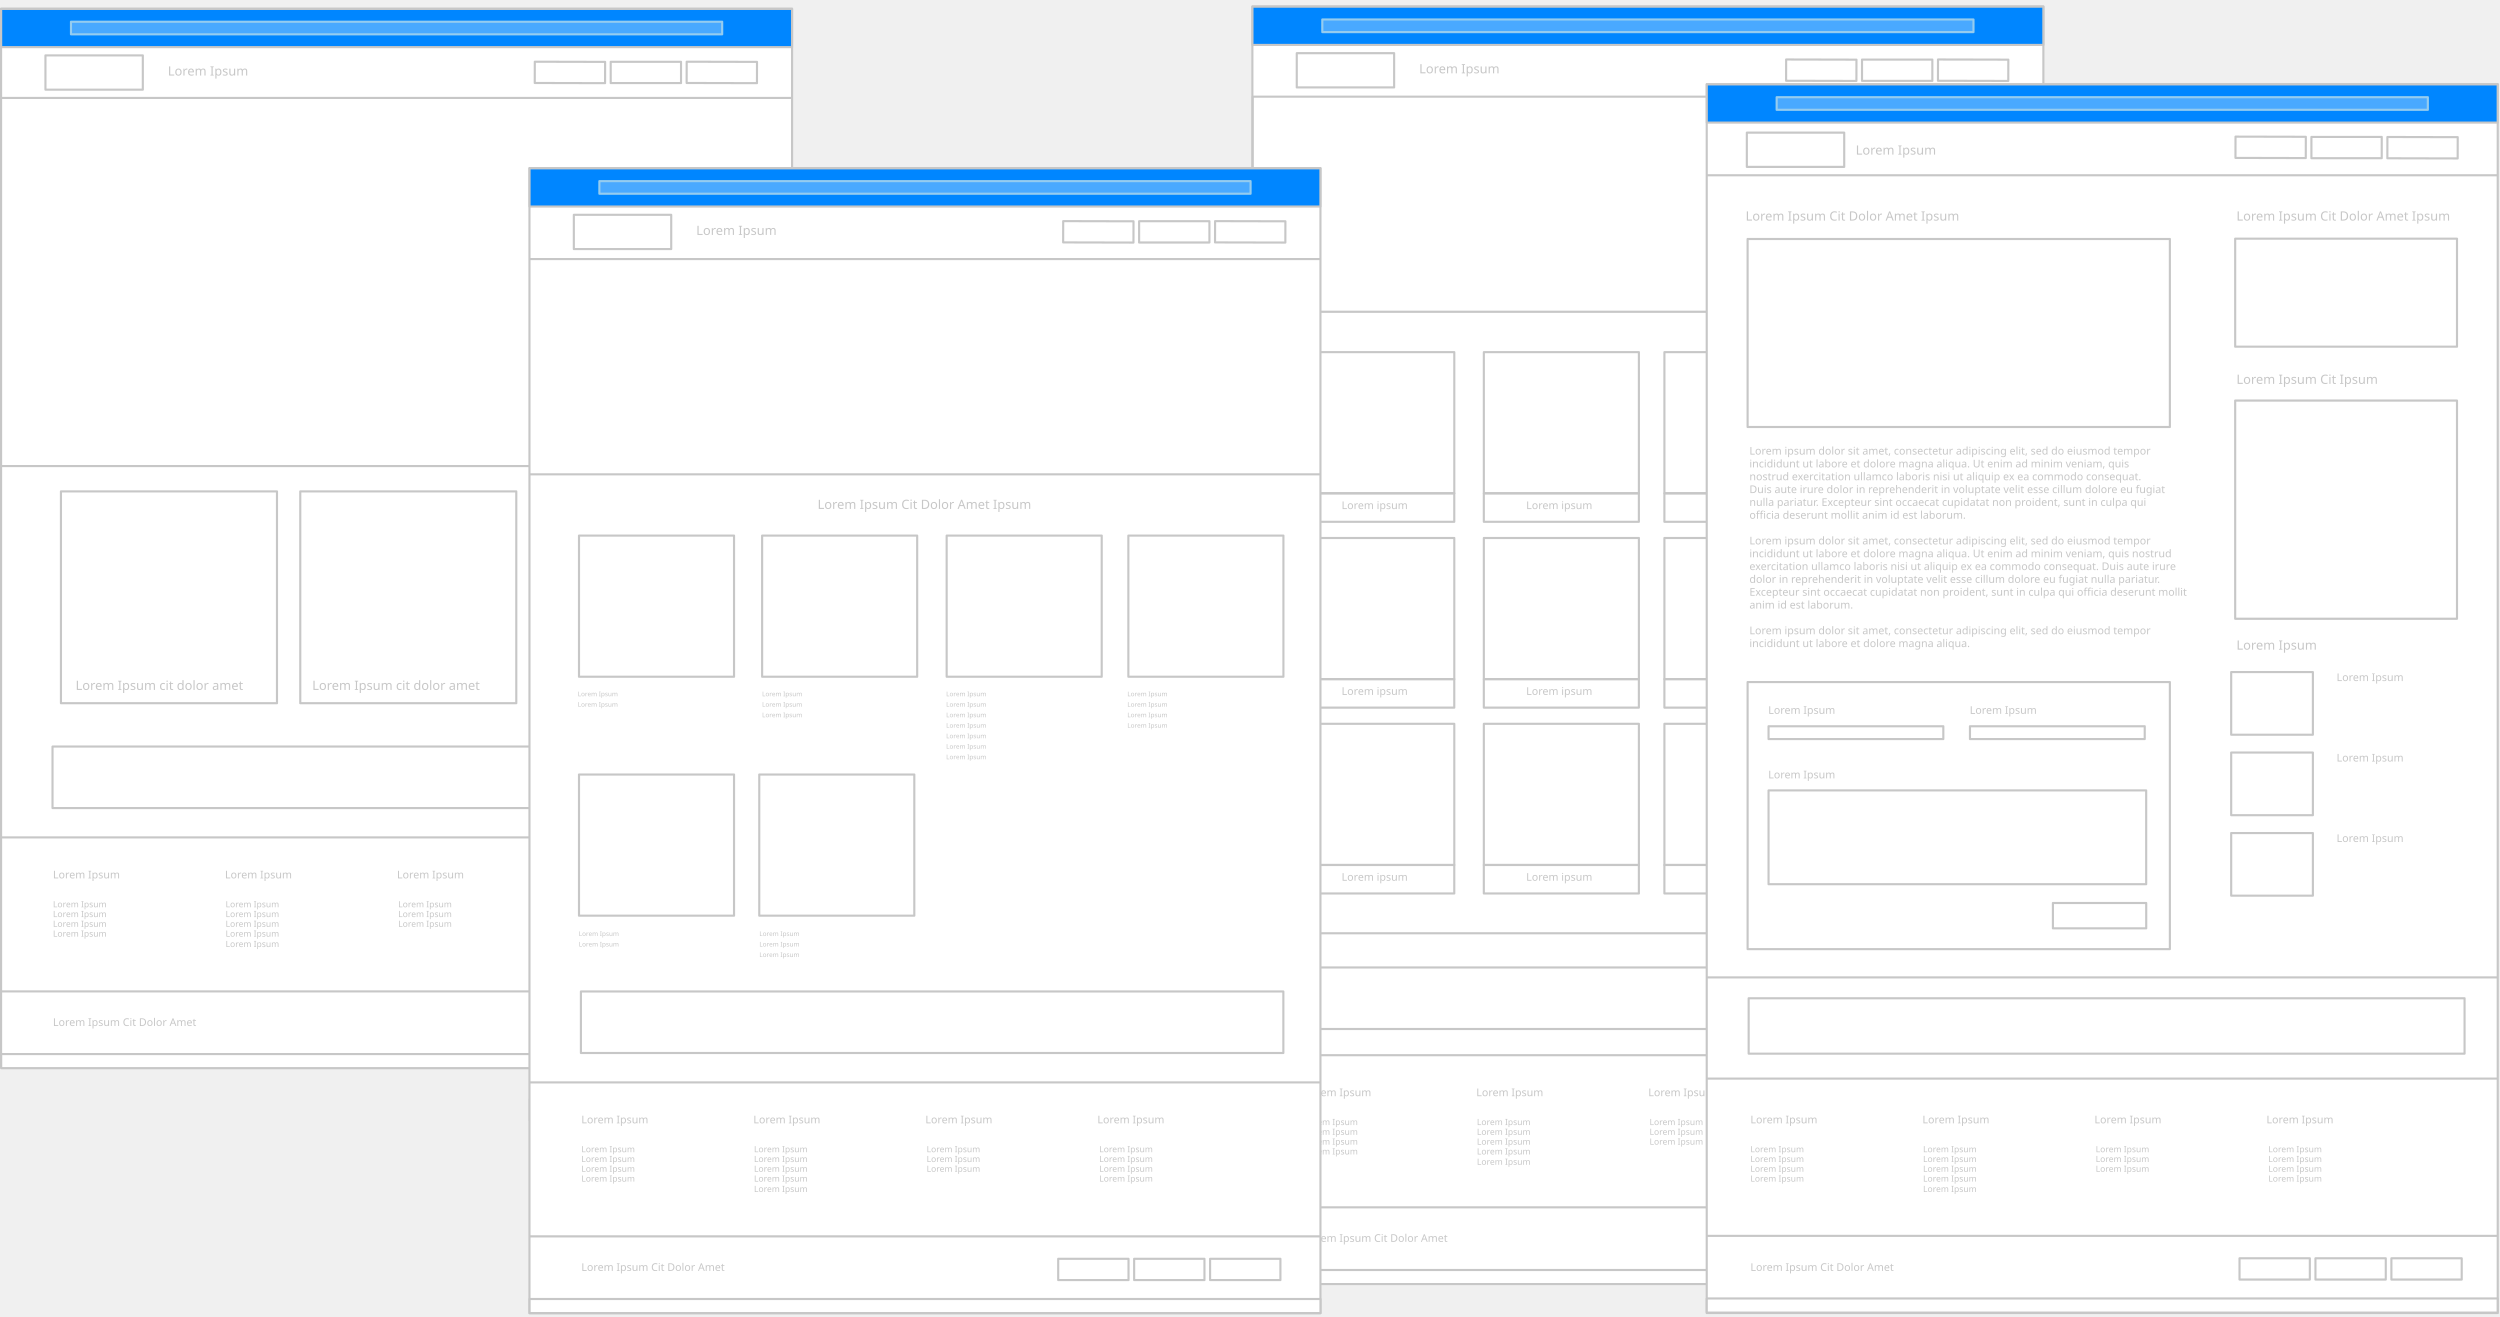
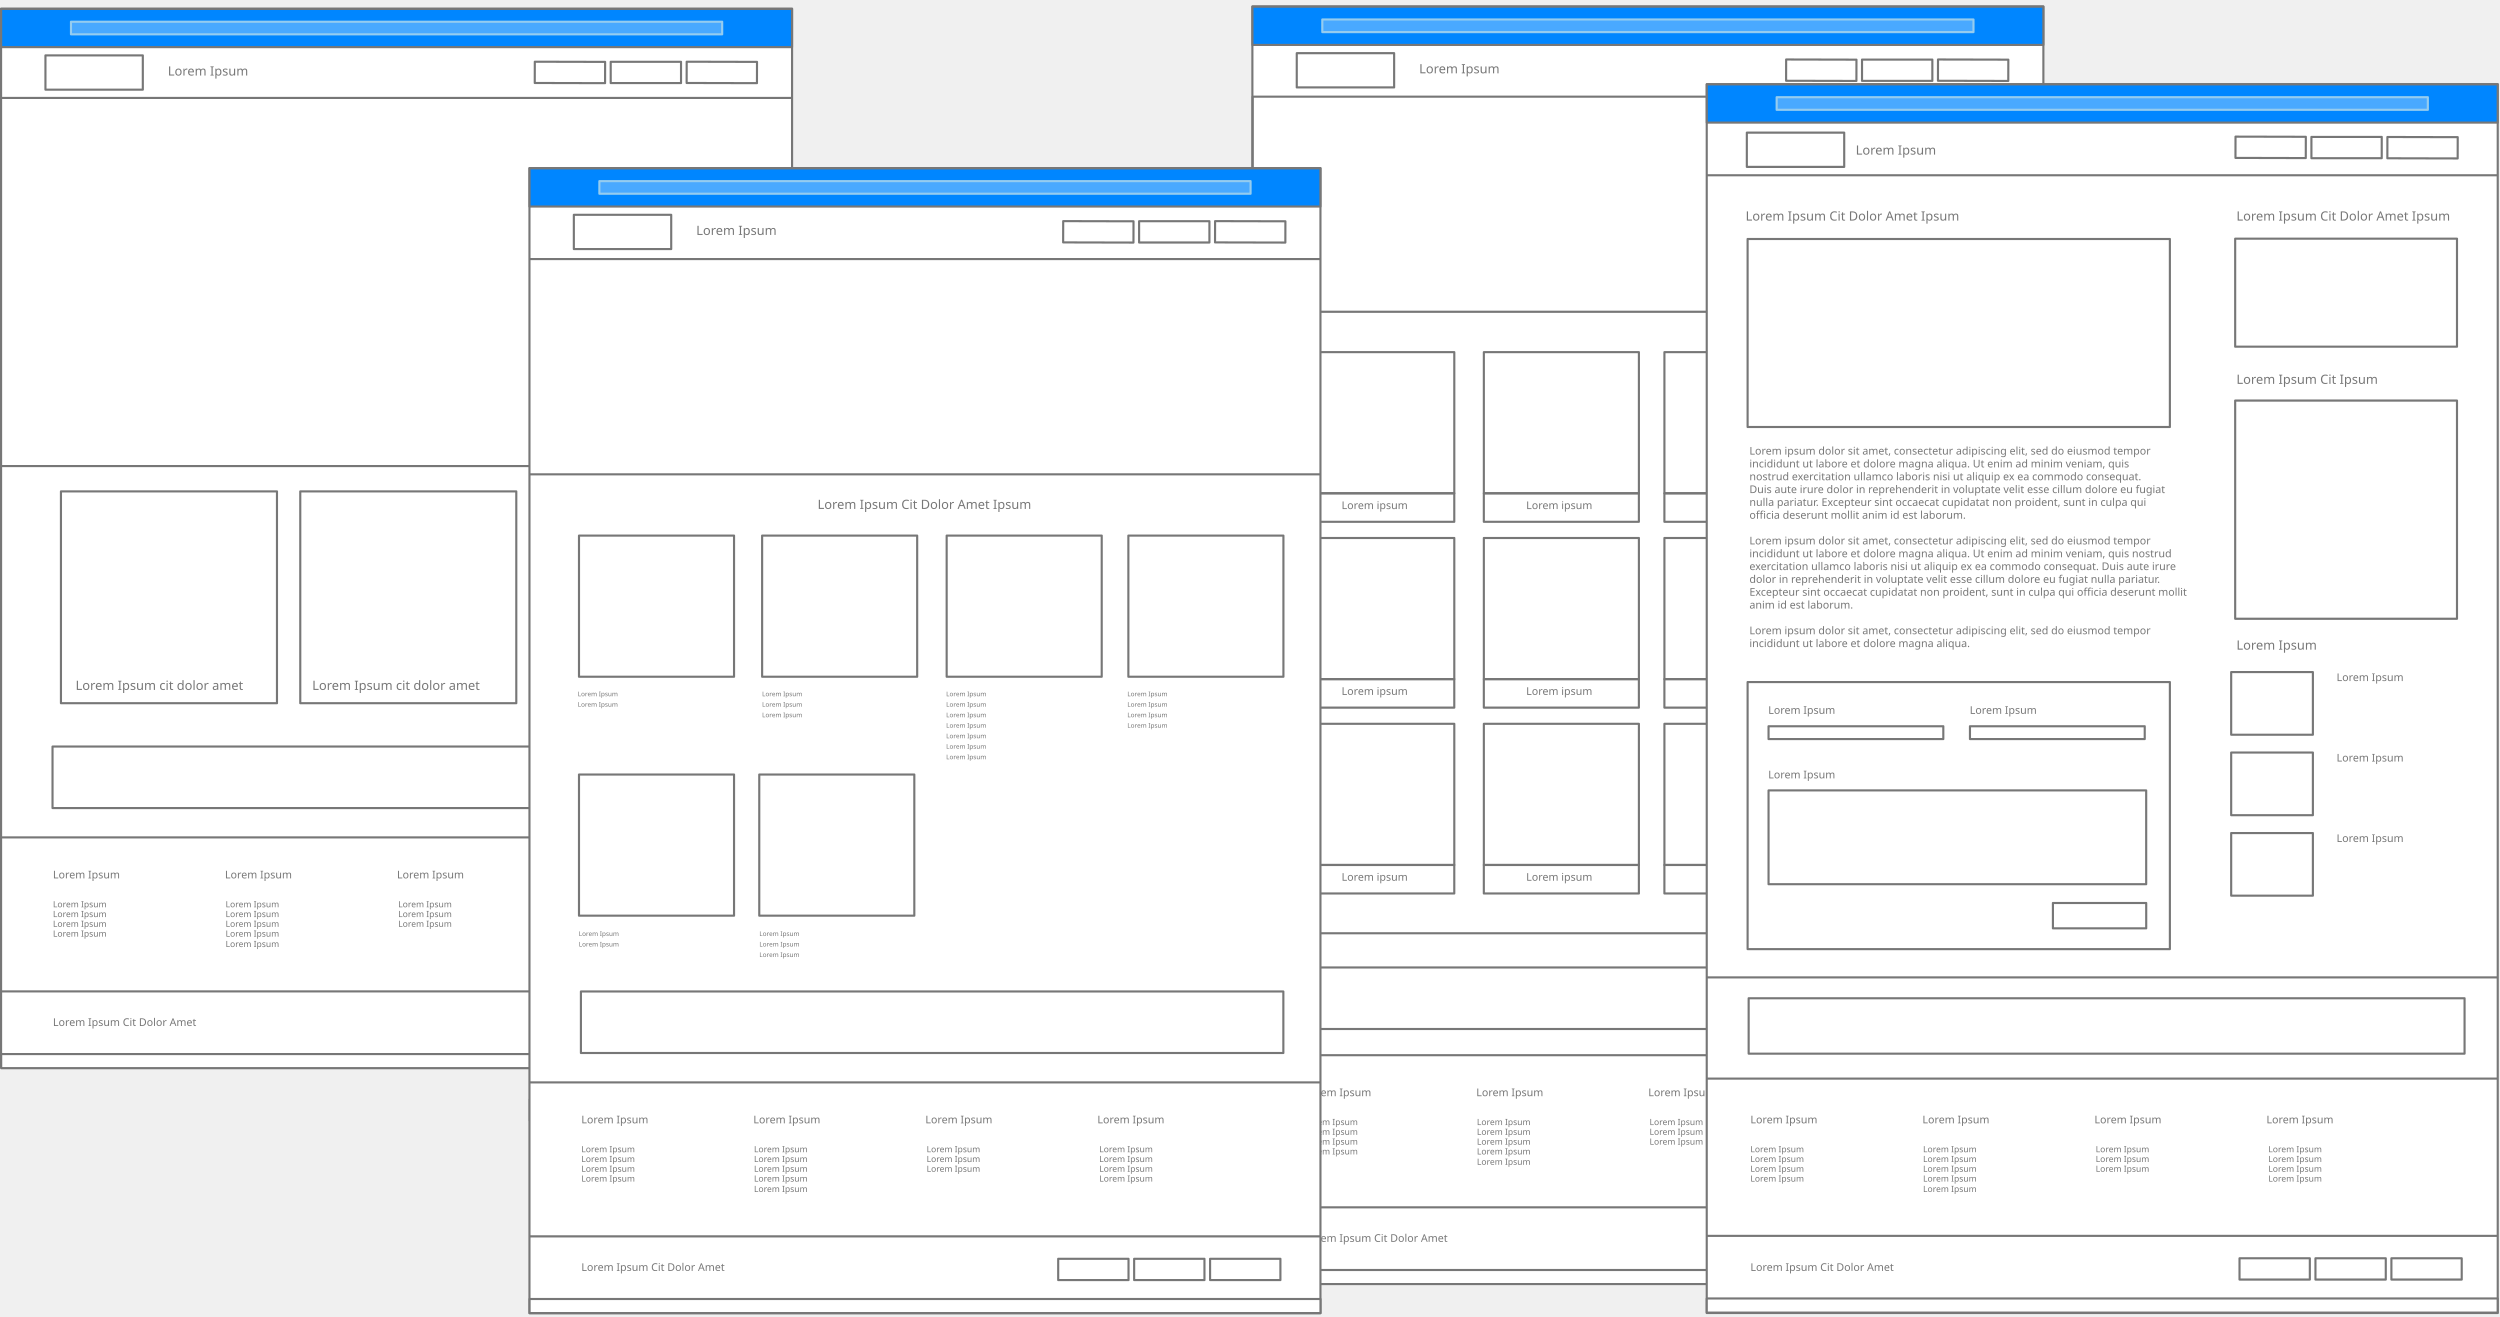
<svg xmlns="http://www.w3.org/2000/svg" version="1.1" x="0px" y="0px" viewBox="0 0 1168.97 615.76" style="enable-background:new 0 0 1168.97 615.76;" xml:space="preserve">
  <style type="text/css">
- 	.st0{fill:#FFFFFF;stroke:#c7c7c7;stroke-linejoin:round;stroke-miterlimit:10;}
- 	.st1{fill:none;stroke:#c7c7c7;stroke-linejoin:round;stroke-miterlimit:10;}
- 	.st2{fill:#0086FF;stroke:#c7c7c7;stroke-linejoin:round;stroke-miterlimit:10;}
+ 	.st0{fill:#FFFFFF;stroke:#777;stroke-linejoin:round;stroke-miterlimit:10;}
+ 	.st1{fill:none;stroke:#777;stroke-linejoin:round;stroke-miterlimit:10;}
+ 	.st2{fill:#0086FF;stroke:#777;stroke-linejoin:round;stroke-miterlimit:10;}
	.st3{fill:#49A9FF;stroke:#95CCEF;stroke-linejoin:round;stroke-miterlimit:10;}
- 	.st4{fill:#c7c7c7;}
+ 	.st4{fill:#777;}
	.st5{font-family:'Arial-BoldMT';}
	.st6{font-size:5px;}
- 	.st7{fill:none;stroke:#c7c7c7;stroke-width:1;stroke-linejoin:round;stroke-miterlimit:10;}
+ 	.st7{fill:none;stroke:#777;stroke-width:1;stroke-linejoin:round;stroke-miterlimit:10;}
	.st8{font-size:6px;}
	.st9{font-family:'ArialMT';}
	.st10{font-size:4px;}
	.st11{font-size:3px;}
	.st12{fill:none;}
</style>
  <g id="site3_1_">
    <rect x="585.6" y="3" class="st0" width="369.86" height="596.87" />
    <rect x="832.84" y="513.02" class="st1" width="32.88" height="9.95" />
    <rect x="868.34" y="513.02" class="st1" width="32.88" height="9.95" />
    <rect x="903.85" y="513.02" class="st1" width="32.88" height="9.95" />
    <rect x="585.63" y="3.13" class="st2" width="369.82" height="17.87" />
    <rect x="585.65" y="593.83" class="st0" width="369.82" height="6.59" />
    <rect x="618.29" y="9.11" class="st3" width="304.49" height="5.9" />
    <g>
      <rect x="865.64" y="174.86" class="st1" width="72.5" height="66" />
      <line class="st1" x1="865.69" y1="240.66" x2="937.93" y2="175.09" />
      <line class="st1" x1="865.38" y1="174.64" x2="938.23" y2="240.81" />
    </g>
    <g>
      <rect x="609.66" y="452.38" class="st1" width="328.45" height="28.76" />
    </g>
    <g>
      <rect x="585.72" y="45.21" class="st1" width="369.06" height="100.57" />
    </g>
    <g>
      <rect x="606.35" y="24.86" class="st1" width="45.53" height="16.02" />
    </g>
    <line class="st1" x1="585.4" y1="564.53" x2="955.52" y2="564.53" />
    <line class="st1" x1="585.4" y1="493.4" x2="955.52" y2="493.4" />
    <line class="st1" x1="585.4" y1="436.39" x2="955.52" y2="436.39" />
    <text transform="matrix(1 0 0 1 609.8499 512.563)" class="st4 st5 st6">Lorem Ipsum</text>
    <text transform="matrix(1 0 0 1 609.8499 580.6907)" class="st4 st5 st6">Lorem Ipsum Cit Dolor Amet</text>
    <rect x="846.63" y="16.4" transform="matrix(2.442352e-03 -1 1 2.442352e-03 816.6874 884.355)" class="st7" width="9.95" height="32.88" />
    <rect x="870.66" y="27.86" class="st1" width="32.88" height="9.95" />
    <rect x="917.64" y="16.4" transform="matrix(2.442352e-03 -1 1 2.442352e-03 887.5242 955.365)" class="st7" width="9.95" height="32.88" />
    <text transform="matrix(1 0 0 1 663.5728 34.2817)" class="st4 st5 st8">Lorem Ipsum</text>
    <text transform="matrix(1 0 0 1 609.8499 526.0633)" class="st4 st9 st10">Lorem Ipsum</text>
    <text transform="matrix(1 0 0 1 609.8499 530.6435)" class="st4 st9 st10">Lorem Ipsum</text>
    <text transform="matrix(1 0 0 1 609.8499 535.2237)" class="st4 st9 st10">Lorem Ipsum</text>
    <text transform="matrix(1 0 0 1 609.8499 539.8038)" class="st4 st9 st10">Lorem Ipsum</text>
    <text transform="matrix(1 0 0 1 690.5732 526.0633)" class="st4 st9 st10">Lorem Ipsum</text>
    <text transform="matrix(1 0 0 1 690.5732 530.6435)" class="st4 st9 st10">Lorem Ipsum</text>
    <text transform="matrix(1 0 0 1 690.5732 535.2237)" class="st4 st9 st10">Lorem Ipsum</text>
    <text transform="matrix(1 0 0 1 690.5732 539.8038)" class="st4 st9 st10">Lorem Ipsum</text>
    <text transform="matrix(1 0 0 1 690.5732 544.6456)" class="st4 st9 st10">Lorem Ipsum</text>
    <text transform="matrix(1 0 0 1 865.1431 249.9763)" class="st4 st9 st11">Lorem Ipsum</text>
    <text transform="matrix(1 0 0 1 865.1431 254.8857)" class="st4 st9 st11">Lorem Ipsum</text>
    <text transform="matrix(1 0 0 1 865.1431 259.7951)" class="st4 st9 st11">Lorem Ipsum</text>
    <text transform="matrix(1 0 0 1 865.1431 264.7045)" class="st4 st9 st11">Lorem Ipsum</text>
    <text transform="matrix(1 0 0 1 771.2964 526.0633)" class="st4 st9 st10">Lorem Ipsum</text>
    <text transform="matrix(1 0 0 1 771.2964 530.6435)" class="st4 st9 st10">Lorem Ipsum</text>
    <text transform="matrix(1 0 0 1 771.2964 535.2237)" class="st4 st9 st10">Lorem Ipsum</text>
    <text transform="matrix(1 0 0 1 852.0198 526.0633)" class="st4 st9 st10">Lorem Ipsum</text>
    <text transform="matrix(1 0 0 1 852.0198 530.6435)" class="st4 st9 st10">Lorem Ipsum</text>
    <text transform="matrix(1 0 0 1 852.0198 535.2237)" class="st4 st9 st10">Lorem Ipsum</text>
    <text transform="matrix(1 0 0 1 852.0198 539.8038)" class="st4 st9 st10">Lorem Ipsum</text>
    <text transform="matrix(1 0 0 1 690.2821 512.563)" class="st4 st5 st6">Lorem Ipsum</text>
    <text transform="matrix(1 0 0 1 770.7138 512.563)" class="st4 st5 st6">Lorem Ipsum</text>
    <text transform="matrix(1 0 0 1 851.1459 512.563)" class="st4 st5 st6">Lorem Ipsum</text>
    <g>
      <g>
        <rect x="693.83" y="164.66" class="st1" width="72.5" height="66" />
      </g>
      <rect x="693.82" y="230.65" class="st1" width="72.5" height="13.34" />
      <text transform="matrix(1 0 0 1 713.6157 238.0414)" class="st4 st5 st6">Lorem ipsum</text>
    </g>
    <g>
      <g>
        <rect x="693.83" y="251.55" class="st1" width="72.5" height="66" />
      </g>
      <rect x="693.82" y="317.54" class="st1" width="72.5" height="13.34" />
      <text transform="matrix(1 0 0 1 713.6157 324.9348)" class="st4 st5 st6">Lorem ipsum</text>
    </g>
    <g>
      <g>
        <rect x="693.83" y="338.45" class="st1" width="72.5" height="66" />
      </g>
      <rect x="693.82" y="404.44" class="st1" width="72.5" height="13.34" />
      <text transform="matrix(1 0 0 1 713.6157 411.8281)" class="st4 st5 st6">Lorem ipsum</text>
    </g>
    <g>
      <g>
        <rect x="607.51" y="164.66" class="st1" width="72.5" height="66" />
      </g>
      <rect x="607.5" y="230.65" class="st1" width="72.5" height="13.34" />
      <text transform="matrix(1 0 0 1 627.2997 238.0414)" class="st4 st5 st6">Lorem ipsum</text>
    </g>
    <g>
      <g>
        <rect x="607.51" y="251.55" class="st1" width="72.5" height="66" />
      </g>
      <rect x="607.5" y="317.54" class="st1" width="72.5" height="13.34" />
      <text transform="matrix(1 0 0 1 627.2997 324.9348)" class="st4 st5 st6">Lorem ipsum</text>
    </g>
    <g>
      <g>
        <rect x="607.51" y="338.45" class="st1" width="72.5" height="66" />
      </g>
      <rect x="607.5" y="404.44" class="st1" width="72.5" height="13.34" />
      <text transform="matrix(1 0 0 1 627.2997 411.8281)" class="st4 st5 st6">Lorem ipsum</text>
    </g>
    <g>
      <g>
        <rect x="778.26" y="164.66" class="st1" width="72.5" height="66" />
      </g>
      <rect x="778.25" y="230.65" class="st1" width="72.5" height="13.34" />
      <text transform="matrix(1 0 0 1 798.0414 238.0414)" class="st4 st5 st6">Lorem ipsum</text>
    </g>
    <g>
      <g>
        <rect x="778.26" y="251.55" class="st1" width="72.5" height="66" />
      </g>
      <rect x="778.25" y="317.54" class="st1" width="72.5" height="13.34" />
      <text transform="matrix(1 0 0 1 798.0414 324.9348)" class="st4 st5 st6">Lorem ipsum</text>
    </g>
    <g>
      <g>
        <rect x="778.26" y="338.45" class="st1" width="72.5" height="66" />
      </g>
      <rect x="778.25" y="404.44" class="st1" width="72.5" height="13.34" />
      <text transform="matrix(1 0 0 1 798.0414 411.8281)" class="st4 st5 st6">Lorem ipsum</text>
    </g>
  </g>
  <g id="site4_1_">
    <rect x="0.5" y="4.04" class="st0" width="369.86" height="495.02" />
    <rect x="247.73" y="514.06" class="st1" width="32.88" height="9.95" />
    <rect x="283.24" y="514.06" class="st1" width="32.88" height="9.95" />
    <rect x="318.75" y="514.06" class="st1" width="32.88" height="9.95" />
    <rect x="0.53" y="4.17" class="st2" width="369.82" height="17.87" />
    <rect x="0.55" y="492.87" class="st0" width="369.82" height="6.59" />
    <rect x="33.19" y="10.15" class="st3" width="304.49" height="5.9" />
    <g>
      <rect x="24.56" y="349.08" class="st1" width="328.45" height="28.76" />
    </g>
    <g>
      <rect x="28.5" y="229.77" class="st1" width="101.01" height="99.04" />
    </g>
    <g>
      <rect x="140.4" y="229.77" class="st1" width="101.01" height="99.04" />
    </g>
    <g>
      <rect x="252.3" y="229.77" class="st1" width="101.01" height="99.04" />
      <line class="st1" x1="252.37" y1="328.49" x2="353.02" y2="230.11" />
      <line class="st1" x1="251.94" y1="229.42" x2="353.44" y2="328.72" />
    </g>
    <g>
      <rect x="21.25" y="25.9" class="st1" width="45.53" height="16.02" />
    </g>
    <line class="st1" x1="0.29" y1="463.57" x2="370.41" y2="463.57" />
    <line class="st1" x1="0.29" y1="391.57" x2="370.41" y2="391.57" />
    <text transform="matrix(1 0 0 1 24.7475 410.7339)" class="st4 st5 st6">Lorem Ipsum</text>
    <text transform="matrix(1 0 0 1 24.7475 479.7339)" class="st4 st5 st6">Lorem Ipsum Cit Dolor Amet</text>
    <rect x="261.52" y="17.44" transform="matrix(2.442352e-03 -1 1 2.442352e-03 231.9648 300.2824)" class="st7" width="9.95" height="32.88" />
    <rect x="285.56" y="28.9" class="st1" width="32.88" height="9.95" />
    <rect x="332.54" y="17.44" transform="matrix(2.442352e-03 -1 1 2.442352e-03 302.8116 371.3025)" class="st7" width="9.95" height="32.88" />
    <text transform="matrix(1 0 0 1 78.4705 35.325)" class="st4 st5 st8">Lorem Ipsum</text>
    <text transform="matrix(1 0 0 1 35.3325 322.5993)" class="st4 st5 st8">Lorem Ipsum cit dolor amet</text>
    <text transform="matrix(1 0 0 1 145.9822 322.5993)" class="st4 st5 st8">Lorem Ipsum cit dolor amet</text>
    <text transform="matrix(1 0 0 1 24.7475 424.2343)" class="st4 st9 st10">Lorem Ipsum</text>
    <text transform="matrix(1 0 0 1 24.7475 428.8145)" class="st4 st9 st10">Lorem Ipsum</text>
    <text transform="matrix(1 0 0 1 24.7475 433.3946)" class="st4 st9 st10">Lorem Ipsum</text>
    <text transform="matrix(1 0 0 1 24.7475 437.9748)" class="st4 st9 st10">Lorem Ipsum</text>
    <text transform="matrix(1 0 0 1 105.4708 424.2343)" class="st4 st9 st10">Lorem Ipsum</text>
    <text transform="matrix(1 0 0 1 105.4708 428.8145)" class="st4 st9 st10">Lorem Ipsum</text>
    <text transform="matrix(1 0 0 1 105.4708 433.3946)" class="st4 st9 st10">Lorem Ipsum</text>
    <text transform="matrix(1 0 0 1 105.4708 437.9748)" class="st4 st9 st10">Lorem Ipsum</text>
    <text transform="matrix(1 0 0 1 105.4708 442.8166)" class="st4 st9 st10">Lorem Ipsum</text>
    <text transform="matrix(1 0 0 1 186.1941 424.2343)" class="st4 st9 st10">Lorem Ipsum</text>
    <text transform="matrix(1 0 0 1 186.1941 428.8145)" class="st4 st9 st10">Lorem Ipsum</text>
    <text transform="matrix(1 0 0 1 186.1941 433.3946)" class="st4 st9 st10">Lorem Ipsum</text>
    <text transform="matrix(1 0 0 1 266.9174 464.2343)" class="st4 st9 st10">Lorem Ipsum</text>
    <text transform="matrix(1 0 0 1 266.9174 468.8145)" class="st4 st9 st10">Lorem Ipsum</text>
    <text transform="matrix(1 0 0 1 266.9174 473.3946)" class="st4 st9 st10">Lorem Ipsum</text>
    <text transform="matrix(1 0 0 1 266.9174 477.9748)" class="st4 st9 st10">Lorem Ipsum</text>
    <text transform="matrix(1 0 0 1 105.1797 410.7339)" class="st4 st5 st6">Lorem Ipsum</text>
    <text transform="matrix(1 0 0 1 185.6115 410.7339)" class="st4 st5 st6">Lorem Ipsum</text>
    <text transform="matrix(1 0 0 1 266.0435 450.7339)" class="st4 st5 st6">Lorem Ipsum</text>
    <line class="st1" x1="0.37" y1="217.92" x2="370.49" y2="217.92" />
    <line class="st1" x1="0.37" y1="45.8" x2="370.49" y2="45.8" />
  </g>
  <g id="site1_1_">
    <rect x="247.57" y="78.58" class="st0" width="369.86" height="535.44" />
    <rect x="494.8" y="588.6" class="st1" width="32.88" height="9.95" />
    <rect x="530.31" y="588.6" class="st1" width="32.88" height="9.95" />
    <rect x="565.82" y="588.6" class="st1" width="32.88" height="9.95" />
    <rect x="247.6" y="78.7" class="st2" width="369.82" height="17.87" />
    <rect x="247.62" y="607.4" class="st0" width="369.82" height="6.59" />
    <rect x="280.26" y="84.69" class="st3" width="304.49" height="5.9" />
    <g>
      <rect x="356.36" y="250.44" class="st1" width="72.5" height="66" />
    </g>
    <g>
      <rect x="442.65" y="250.44" class="st1" width="72.5" height="66" />
    </g>
    <g>
      <rect x="527.61" y="250.44" class="st1" width="72.5" height="66" />
    </g>
    <g>
      <rect x="270.73" y="250.44" class="st1" width="72.5" height="66" />
    </g>
    <g>
      <rect x="270.73" y="362.16" class="st1" width="72.5" height="66" />
    </g>
    <g>
      <rect x="271.63" y="463.61" class="st1" width="328.45" height="28.76" />
    </g>
    <g>
      <rect x="355.02" y="362.16" class="st1" width="72.5" height="66" />
    </g>
    <g>
      <rect x="268.32" y="100.44" class="st1" width="45.53" height="16.02" />
    </g>
    <line class="st1" x1="247.36" y1="578.11" x2="617.48" y2="578.11" />
    <line class="st1" x1="247.36" y1="506.11" x2="617.48" y2="506.11" />
    <line class="st1" x1="247.36" y1="121.13" x2="617.48" y2="121.13" />
    <line class="st1" x1="247.36" y1="221.8" x2="617.48" y2="221.8" />
    <text transform="matrix(1 0 0 1 271.8179 525.2691)" class="st4 st5 st6">Lorem Ipsum</text>
    <text transform="matrix(1 0 0 1 271.8179 594.2691)" class="st4 st5 st6">Lorem Ipsum Cit Dolor Amet</text>
    <text transform="matrix(1 0 0 1 382.2791 237.9698)" class="st4 st5 st8">Lorem Ipsum Cit Dolor Amet Ipsum</text>
    <rect x="508.59" y="91.98" transform="matrix(2.442352e-03 -1 1 2.442352e-03 403.8922 621.7106)" class="st7" width="9.95" height="32.88" />
    <rect x="532.63" y="103.44" class="st1" width="32.88" height="9.95" />
    <rect x="579.61" y="91.98" transform="matrix(2.442352e-03 -1 1 2.442352e-03 474.7389 692.7307)" class="st7" width="9.95" height="32.88" />
    <text transform="matrix(1 0 0 1 325.5408 109.8602)" class="st4 st5 st8">Lorem Ipsum</text>
    <text transform="matrix(1 0 0 1 271.8179 538.7695)" class="st4 st9 st10">Lorem Ipsum</text>
    <text transform="matrix(1 0 0 1 271.8179 543.3496)" class="st4 st9 st10">Lorem Ipsum</text>
    <text transform="matrix(1 0 0 1 271.8179 547.9298)" class="st4 st9 st10">Lorem Ipsum</text>
    <text transform="matrix(1 0 0 1 271.8179 552.51)" class="st4 st9 st10">Lorem Ipsum</text>
    <text transform="matrix(1 0 0 1 352.5412 538.7695)" class="st4 st9 st10">Lorem Ipsum</text>
    <text transform="matrix(1 0 0 1 352.5412 543.3496)" class="st4 st9 st10">Lorem Ipsum</text>
    <text transform="matrix(1 0 0 1 352.5412 547.9298)" class="st4 st9 st10">Lorem Ipsum</text>
    <text transform="matrix(1 0 0 1 352.5412 552.51)" class="st4 st9 st10">Lorem Ipsum</text>
    <text transform="matrix(1 0 0 1 352.5412 557.3518)" class="st4 st9 st10">Lorem Ipsum</text>
    <text transform="matrix(1 0 0 1 442.3938 325.5548)" class="st4 st9 st11">Lorem Ipsum</text>
    <text transform="matrix(1 0 0 1 442.3938 330.4642)" class="st4 st9 st11">Lorem Ipsum</text>
    <text transform="matrix(1 0 0 1 442.3938 335.3736)" class="st4 st9 st11">Lorem Ipsum</text>
    <text transform="matrix(1 0 0 1 442.3938 340.283)" class="st4 st9 st11">Lorem Ipsum</text>
    <text transform="matrix(1 0 0 1 442.3938 345.1924)" class="st4 st9 st11">Lorem Ipsum</text>
    <text transform="matrix(1 0 0 1 442.3938 350.1023)" class="st4 st9 st11">Lorem Ipsum</text>
    <text transform="matrix(1 0 0 1 442.3938 355.0111)" class="st4 st9 st11">Lorem Ipsum</text>
    <text transform="matrix(1 0 0 1 527.111 325.5548)" class="st4 st9 st11">Lorem Ipsum</text>
    <text transform="matrix(1 0 0 1 527.111 330.4642)" class="st4 st9 st11">Lorem Ipsum</text>
    <text transform="matrix(1 0 0 1 527.111 335.3736)" class="st4 st9 st11">Lorem Ipsum</text>
    <text transform="matrix(1 0 0 1 527.111 340.283)" class="st4 st9 st11">Lorem Ipsum</text>
    <text transform="matrix(1 0 0 1 270.6112 437.6626)" class="st4 st9 st11">Lorem Ipsum</text>
    <text transform="matrix(1 0 0 1 270.6112 442.572)" class="st4 st9 st11">Lorem Ipsum</text>
    <text transform="matrix(1 0 0 1 355.0468 437.6626)" class="st4 st9 st11">Lorem Ipsum</text>
    <text transform="matrix(1 0 0 1 355.0468 442.572)" class="st4 st9 st11">Lorem Ipsum</text>
    <text transform="matrix(1 0 0 1 355.0468 447.4815)" class="st4 st9 st11">Lorem Ipsum</text>
    <text transform="matrix(1 0 0 1 356.3276 325.5548)" class="st4 st9 st11">Lorem Ipsum</text>
    <text transform="matrix(1 0 0 1 356.3276 330.4642)" class="st4 st9 st11">Lorem Ipsum</text>
    <text transform="matrix(1 0 0 1 356.3276 335.3736)" class="st4 st9 st11">Lorem Ipsum</text>
    <text transform="matrix(1 0 0 1 270.1265 325.5548)" class="st4 st9 st11">Lorem Ipsum</text>
    <text transform="matrix(1 0 0 1 270.1265 330.4642)" class="st4 st9 st11">Lorem Ipsum</text>
    <text transform="matrix(1 0 0 1 433.2645 538.7695)" class="st4 st9 st10">Lorem Ipsum</text>
    <text transform="matrix(1 0 0 1 433.2645 543.3496)" class="st4 st9 st10">Lorem Ipsum</text>
    <text transform="matrix(1 0 0 1 433.2645 547.9298)" class="st4 st9 st10">Lorem Ipsum</text>
    <text transform="matrix(1 0 0 1 513.9877 538.7695)" class="st4 st9 st10">Lorem Ipsum</text>
    <text transform="matrix(1 0 0 1 513.9877 543.3496)" class="st4 st9 st10">Lorem Ipsum</text>
    <text transform="matrix(1 0 0 1 513.9877 547.9298)" class="st4 st9 st10">Lorem Ipsum</text>
    <text transform="matrix(1 0 0 1 513.9877 552.51)" class="st4 st9 st10">Lorem Ipsum</text>
    <text transform="matrix(1 0 0 1 352.2501 525.2691)" class="st4 st5 st6">Lorem Ipsum</text>
    <text transform="matrix(1 0 0 1 432.6818 525.2691)" class="st4 st5 st6">Lorem Ipsum</text>
    <text transform="matrix(1 0 0 1 513.114 525.2691)" class="st4 st5 st6">Lorem Ipsum</text>
  </g>
  <g id="site2">
    <rect x="798.05" y="39.34" class="st0" width="369.86" height="574.6" />
    <rect x="1047.17" y="588.36" class="st1" width="32.88" height="9.95" />
    <rect x="1082.68" y="588.36" class="st1" width="32.88" height="9.95" />
    <rect x="1118.19" y="588.36" class="st1" width="32.88" height="9.95" />
    <rect x="1056.75" y="52.47" transform="matrix(2.442352e-03 -1 1 2.442352e-03 990.225 1130.457)" class="st7" width="9.95" height="32.88" />
    <rect x="1080.79" y="64.02" class="st1" width="32.88" height="9.95" />
    <rect x="1127.77" y="52.64" transform="matrix(2.442352e-03 -1 1 2.442352e-03 1060.902 1201.647)" class="st7" width="9.95" height="32.88" />
    <rect x="798.07" y="39.47" class="st2" width="369.82" height="17.87" />
    <rect x="798.06" y="607.16" class="st0" width="369.82" height="6.59" />
    <rect x="830.74" y="45.45" class="st3" width="304.49" height="5.9" />
    <g>
      <rect x="816.8" y="62.02" class="st1" width="45.53" height="16.02" />
    </g>
    <g>
      <rect x="817.16" y="111.74" class="st1" width="197.45" height="87.93" />
    </g>
    <g>
      <rect x="817.16" y="318.92" class="st1" width="197.45" height="124.87" />
    </g>
    <g>
      <rect x="959.92" y="422.22" class="st1" width="43.62" height="11.87" />
    </g>
    <g>
      <rect x="826.95" y="369.59" class="st1" width="176.58" height="43.86" />
    </g>
    <g>
      <rect x="826.95" y="339.58" class="st1" width="81.72" height="6" />
    </g>
    <g>
      <rect x="921.13" y="339.58" class="st1" width="81.72" height="6" />
    </g>
    <g>
      <rect x="817.65" y="466.77" class="st1" width="334.75" height="25.9" />
    </g>
    <g>
      <rect x="1045.14" y="111.61" class="st1" width="103.72" height="50.5" />
    </g>
    <g>
      <rect x="1045.14" y="187.3" class="st1" width="103.72" height="102.03" />
    </g>
    <line class="st1" x1="797.84" y1="577.87" x2="1167.96" y2="577.87" />
    <line class="st1" x1="797.84" y1="504.33" x2="1167.96" y2="504.33" />
    <line class="st1" x1="797.84" y1="457.01" x2="1167.96" y2="457.01" />
    <line class="st1" x1="797.84" y1="81.94" x2="1167.96" y2="81.94" />
    <text transform="matrix(1 0 0 1 818.4603 594.2691)" class="st4 st5 st6">Lorem Ipsum Cit Dolor Amet</text>
    <text transform="matrix(1 0 0 1 1045.721 303.7656)" class="st4 st5 st8">Lorem Ipsum</text>
    <text transform="matrix(1 0 0 1 1045.721 179.4846)" class="st4 st5 st8">Lorem Ipsum Cit Ipsum</text>
    <text transform="matrix(1 0 0 1 1045.721 103.137)" class="st4 st5 st8">Lorem Ipsum Cit Dolor Amet Ipsum</text>
    <text transform="matrix(1 0 0 1 816.2184 103.1368)" class="st4 st5 st8">Lorem Ipsum Cit Dolor Amet Ipsum</text>
    <text transform="matrix(1 0 0 1 867.6993 72.2925)" class="st4 st5 st8">Lorem Ipsum</text>
    <g>
      <g>
        <rect x="1043.27" y="389.52" class="st1" width="38.21" height="29.28" />
      </g>
      <text transform="matrix(1 0 0 1 1092.544 393.7098)" class="st4 st5 st6">Lorem Ipsum</text>
    </g>
    <g>
      <g>
        <rect x="1043.27" y="351.89" class="st1" width="38.21" height="29.28" />
      </g>
      <text transform="matrix(1 0 0 1 1092.544 356.0804)" class="st4 st5 st6">Lorem Ipsum</text>
    </g>
    <g>
      <g>
        <rect x="1043.27" y="314.26" class="st1" width="38.21" height="29.28" />
      </g>
      <text transform="matrix(1 0 0 1 1092.544 318.4514)" class="st4 st5 st6">Lorem Ipsum</text>
    </g>
    <text transform="matrix(1 0 0 1 818.4603 525.2691)" class="st4 st5 st6">Lorem Ipsum</text>
    <text transform="matrix(1 0 0 1 818.4603 538.7695)" class="st4 st9 st10">Lorem Ipsum</text>
    <text transform="matrix(1 0 0 1 818.4603 543.3496)" class="st4 st9 st10">Lorem Ipsum</text>
    <text transform="matrix(1 0 0 1 818.4603 547.9298)" class="st4 st9 st10">Lorem Ipsum</text>
    <text transform="matrix(1 0 0 1 818.4603 552.51)" class="st4 st9 st10">Lorem Ipsum</text>
    <text transform="matrix(1 0 0 1 899.1835 538.7695)" class="st4 st9 st10">Lorem Ipsum</text>
    <text transform="matrix(1 0 0 1 899.1835 543.3496)" class="st4 st9 st10">Lorem Ipsum</text>
    <text transform="matrix(1 0 0 1 899.1835 547.9298)" class="st4 st9 st10">Lorem Ipsum</text>
    <text transform="matrix(1 0 0 1 899.1835 552.51)" class="st4 st9 st10">Lorem Ipsum</text>
    <text transform="matrix(1 0 0 1 899.1835 557.3518)" class="st4 st9 st10">Lorem Ipsum</text>
    <text transform="matrix(1 0 0 1 979.9068 538.7695)" class="st4 st9 st10">Lorem Ipsum</text>
    <text transform="matrix(1 0 0 1 979.9068 543.3496)" class="st4 st9 st10">Lorem Ipsum</text>
    <text transform="matrix(1 0 0 1 979.9068 547.9298)" class="st4 st9 st10">Lorem Ipsum</text>
    <text transform="matrix(1 0 0 1 1060.63 538.7695)" class="st4 st9 st10">Lorem Ipsum</text>
    <text transform="matrix(1 0 0 1 1060.63 543.3496)" class="st4 st9 st10">Lorem Ipsum</text>
    <text transform="matrix(1 0 0 1 1060.63 547.9298)" class="st4 st9 st10">Lorem Ipsum</text>
    <text transform="matrix(1 0 0 1 1060.63 552.51)" class="st4 st9 st10">Lorem Ipsum</text>
    <text transform="matrix(1 0 0 1 898.8925 525.2691)" class="st4 st5 st6">Lorem Ipsum</text>
    <text transform="matrix(1 0 0 1 979.3242 525.2691)" class="st4 st5 st6">Lorem Ipsum</text>
    <text transform="matrix(1 0 0 1 1059.756 525.2691)" class="st4 st5 st6">Lorem Ipsum</text>
    <text transform="matrix(1 0 0 1 826.7992 333.7954)" class="st4 st5 st6">Lorem Ipsum</text>
    <text transform="matrix(1 0 0 1 826.7992 363.9606)" class="st4 st5 st6">Lorem Ipsum</text>
    <text transform="matrix(1 0 0 1 921.0189 333.7954)" class="st4 st5 st6">Lorem Ipsum</text>
    <rect x="818" y="208.98" class="st12" width="197.39" height="98.18" />
    <text transform="matrix(1 0 0 1 817.9957 212.5621)" class="st9 st6">         </text>
    <text transform="matrix(1 0 0 1 817.9957 212.5621)" class="st4 st5 st6">Lorem ipsum dolor sit amet, consectetur adipiscing elit, sed do eiusmod tempor </text>
    <text transform="matrix(1 0 0 1 1009.976 212.5621)" class="st9 st6">         </text>
    <text transform="matrix(1 0 0 1 817.9957 218.5621)" class="st4 st5 st6">incididunt ut labore et dolore magna aliqua. Ut enim ad minim veniam, quis </text>
    <text transform="matrix(1 0 0 1 997.7443 218.5621)" class="st9 st6">         </text>
    <text transform="matrix(1 0 0 1 817.9957 224.5621)" class="st4 st5 st6">nostrud exercitation ullamco laboris nisi ut aliquip ex ea commodo consequat. </text>
    <text transform="matrix(1 0 0 1 1006.089 224.5621)" class="st9 st6">         </text>
    <text transform="matrix(1 0 0 1 817.9957 230.5621)" class="st4 st5 st6">Duis aute irure dolor in reprehenderit in voluptate velit esse cillum dolore eu fugiat </text>
    <text transform="matrix(1 0 0 1 1015.813 230.5621)" class="st9 st6">         </text>
    <text transform="matrix(1 0 0 1 817.9957 236.5621)" class="st4 st5 st6">nulla pariatur. Excepteur sint occaecat cupidatat non proident, sunt in culpa qui </text>
    <text transform="matrix(1 0 0 1 1008.86 236.5621)" class="st9 st6">         </text>
    <text transform="matrix(1 0 0 1 817.9957 242.5621)" class="st4 st5 st6">officia deserunt mollit anim id est laborum.</text>
    <text transform="matrix(1 0 0 1 919.9562 242.5621)" class="st9 st6">         </text>
    <text transform="matrix(1 0 0 1 817.9957 254.5621)" class="st4 st9 st6">Lorem ipsum dolor sit amet, consectetur adipiscing elit, sed do eiusmod tempor </text>
    <text transform="matrix(1 0 0 1 994.7462 254.5621)" class="st9 st6">         </text>
    <text transform="matrix(1 0 0 1 817.9957 260.5621)" class="st4 st9 st6">incididunt ut labore et dolore magna aliqua. Ut enim ad minim veniam, quis nostrud </text>
    <text transform="matrix(1 0 0 1 1002.817 260.5621)" class="st9 st6">         </text>
    <text transform="matrix(1 0 0 1 817.9957 266.5621)" class="st4 st9 st6">exercitation ullamco laboris nisi ut aliquip ex ea commodo consequat. Duis aute irure </text>
    <text transform="matrix(1 0 0 1 1006.704 266.5621)" class="st9 st6">         </text>
    <text transform="matrix(1 0 0 1 817.9957 272.5621)" class="st4 st9 st6">dolor in reprehenderit in voluptate velit esse cillum dolore eu fugiat nulla pariatur. </text>
    <text transform="matrix(1 0 0 1 997.5441 272.5621)" class="st9 st6">         </text>
    <text transform="matrix(1 0 0 1 817.9957 278.5621)" class="st4 st9 st6">Excepteur sint occaecat cupidatat non proident, sunt in culpa qui officia deserunt mollit </text>
    <text transform="matrix(1 0 0 1 1010.518 278.5621)" class="st9 st6">         </text>
    <text transform="matrix(1 0 0 1 817.9957 284.5621)" class="st4 st9 st6">anim id est laborum.</text>
    <text transform="matrix(1 0 0 1 863.0153 284.5621)" class="st9 st6">         </text>
    <text transform="matrix(1 0 0 1 817.9957 296.5621)" class="st4 st9 st6">Lorem ipsum dolor sit amet, consectetur adipiscing elit, sed do eiusmod tempor </text>
    <text transform="matrix(1 0 0 1 994.7462 296.5621)" class="st9 st6">         </text>
    <text transform="matrix(1 0 0 1 817.9957 302.5621)" class="st4 st9 st6">incididunt ut labore et dolore magna aliqua.</text>
    <text transform="matrix(1 0 0 1 913.6158 302.5621)" class="st9 st6">        </text>
  </g>
</svg>
